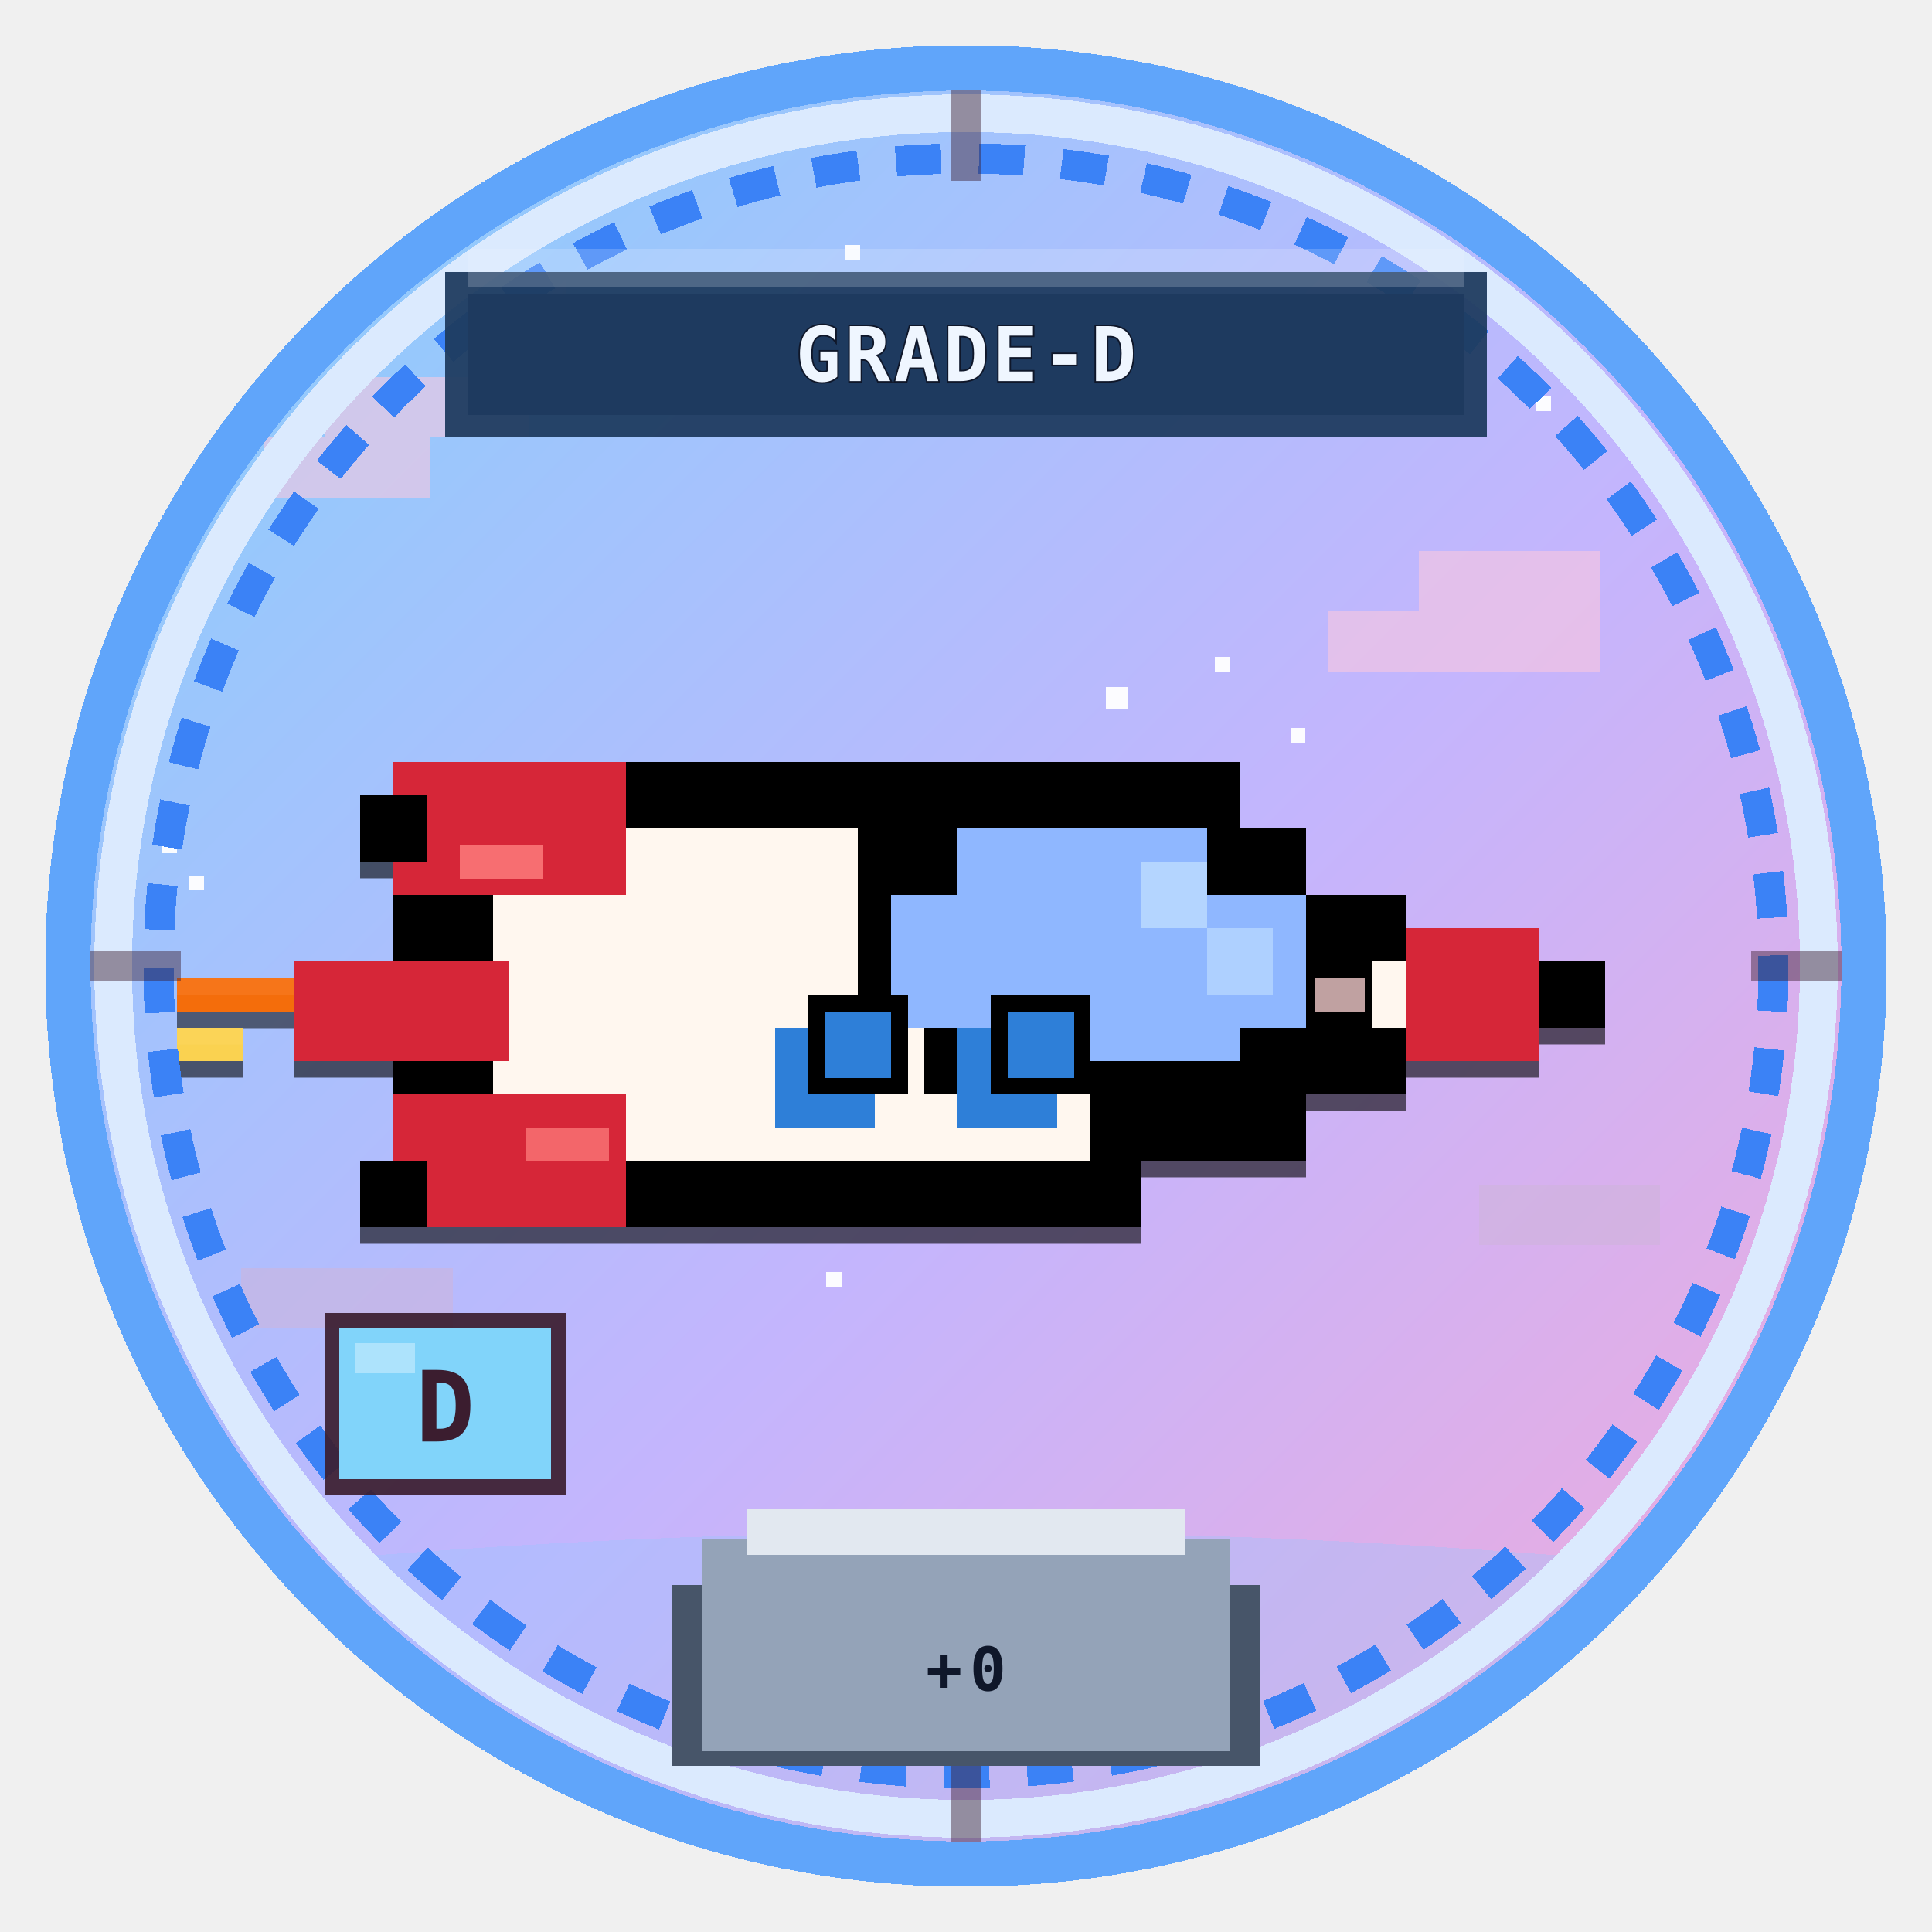
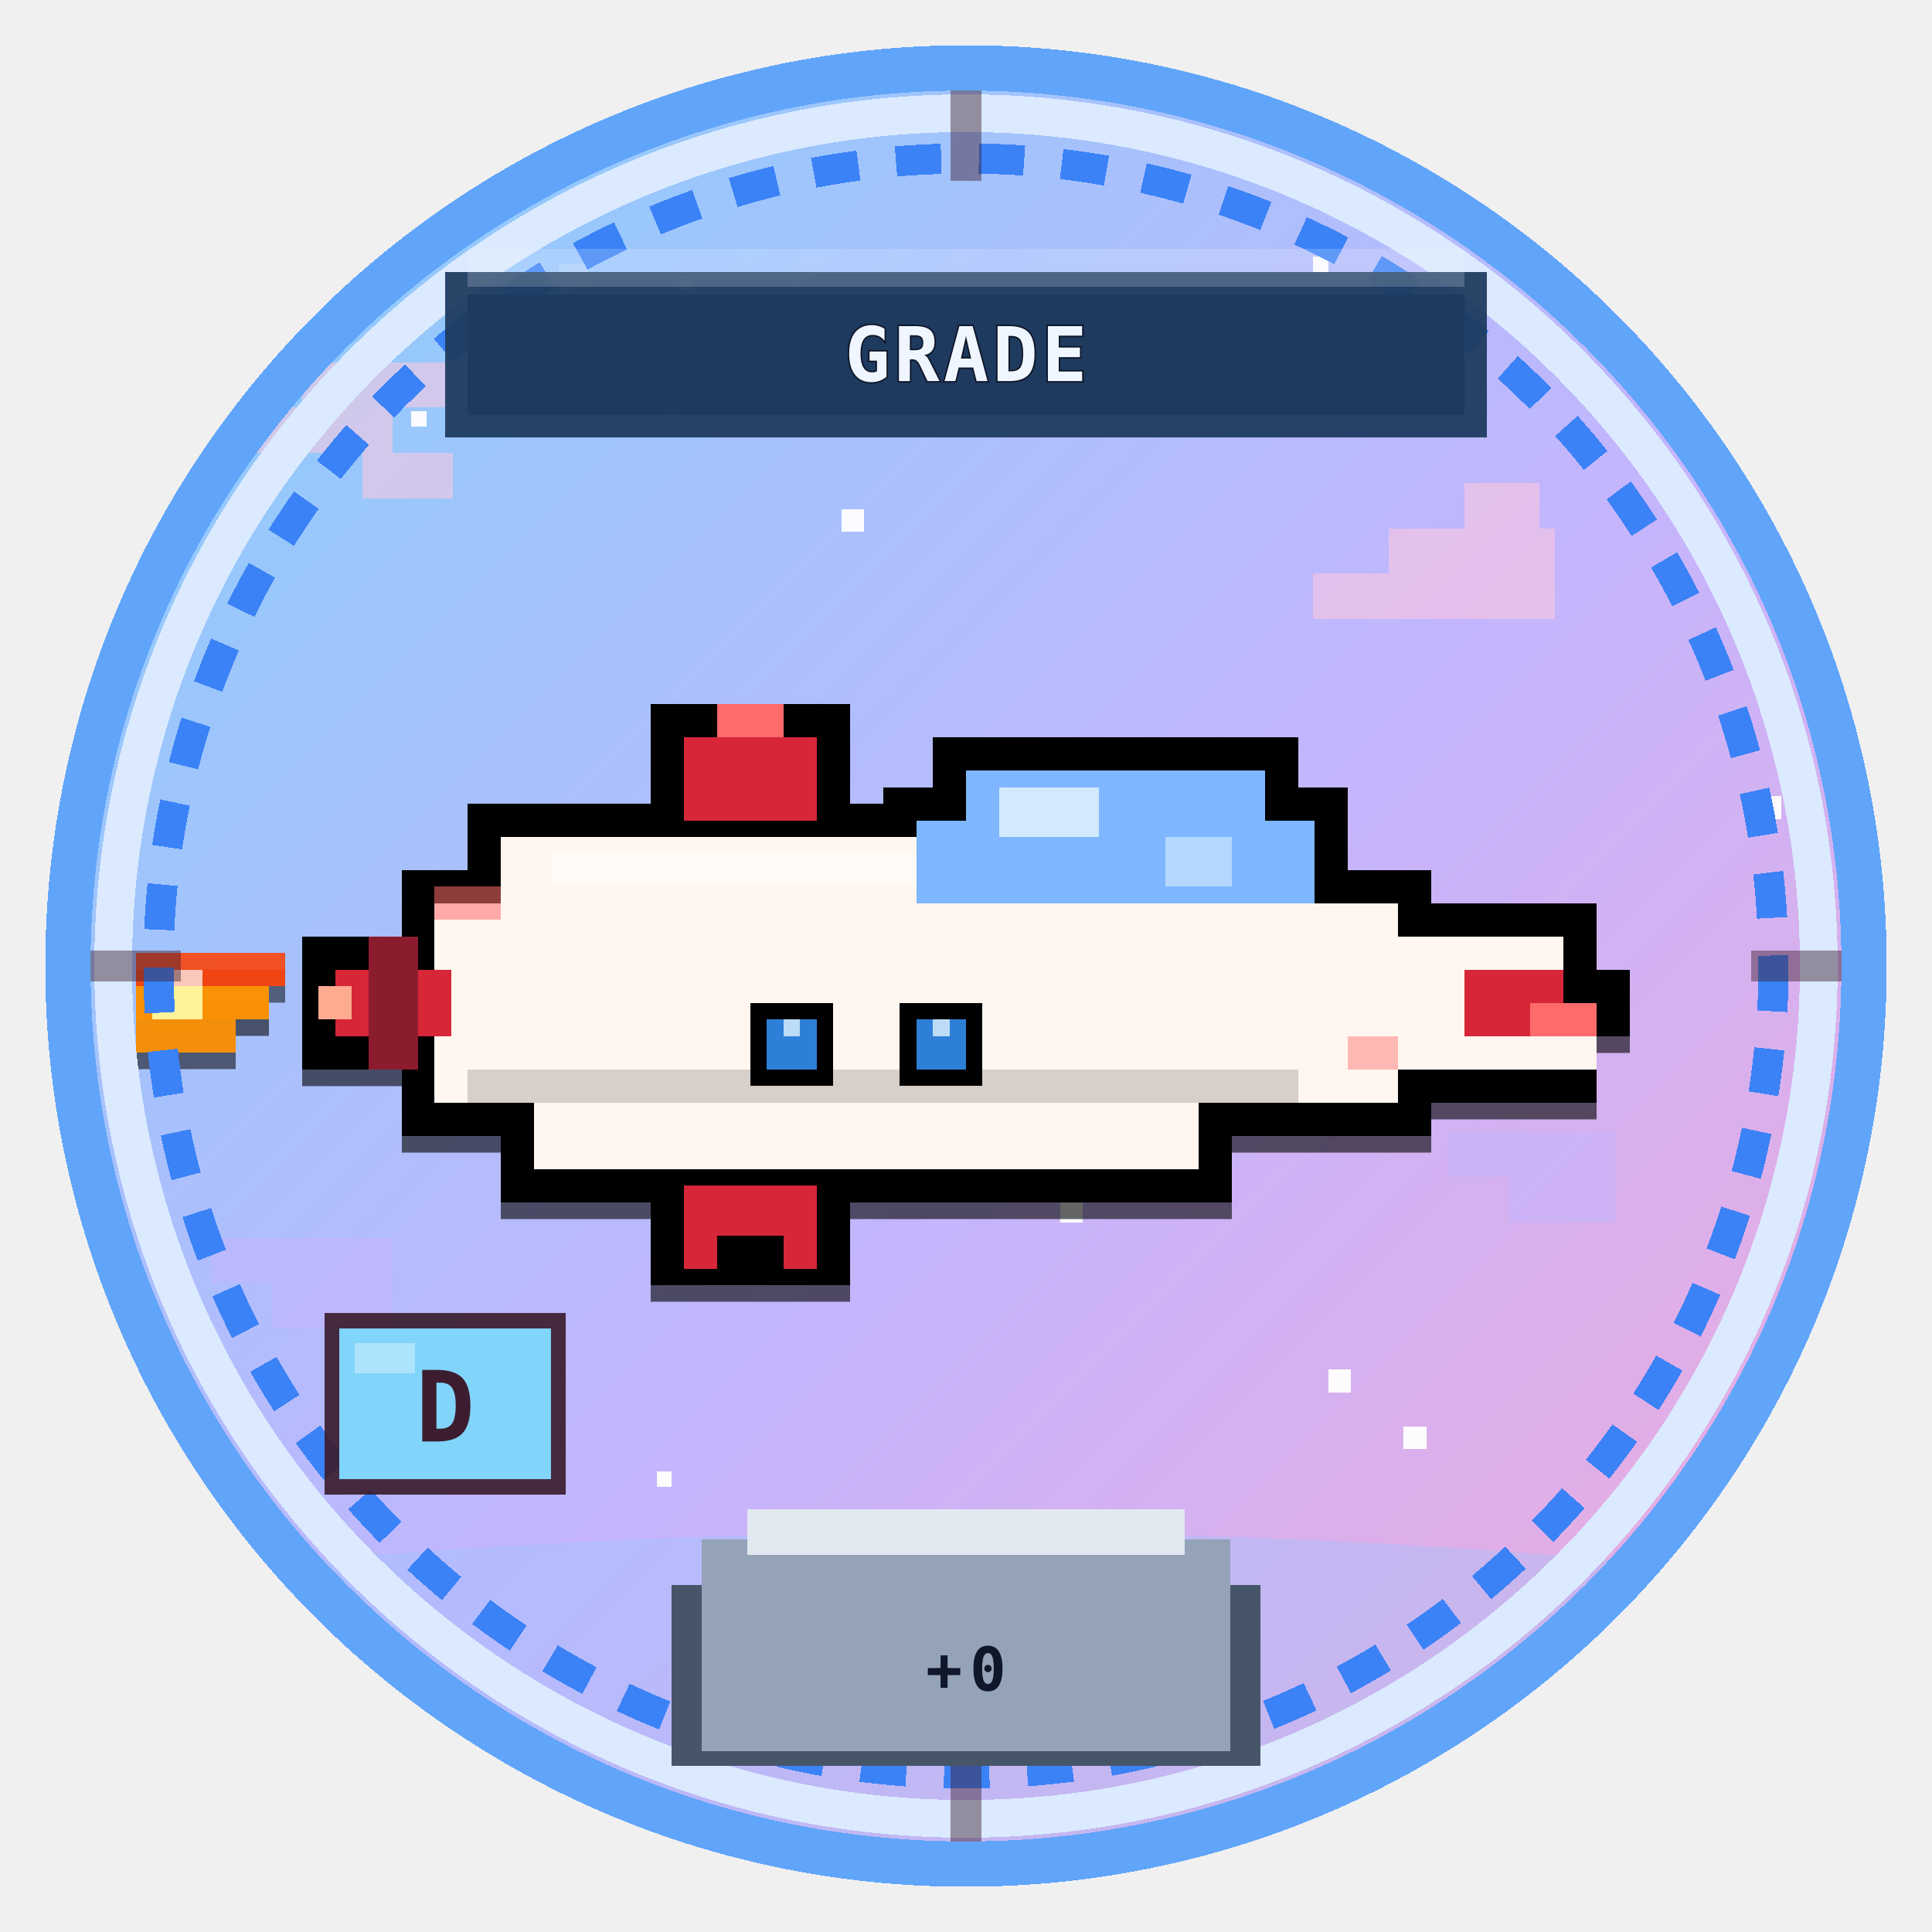
<svg xmlns="http://www.w3.org/2000/svg" viewBox="0 0 512 512" class="w-full h-full" shape-rendering="crispEdges">
  <defs>
-     <linearGradient id="bg_badge_202" x1="0%" y1="0%" x2="100%" y2="100%">
+     <linearGradient id="bg_badge_68" x1="0%" y1="0%" x2="100%" y2="100%">
      <stop offset="0%" stop-color="#7dd3fc" />
      <stop offset="55%" stop-color="#c4b5fd" />
      <stop offset="100%" stop-color="#f9a8d4" />
    </linearGradient>
-     <linearGradient id="hull_badge_202" x1="0%" y1="0%" x2="100%" y2="0%">
+     <linearGradient id="hull_badge_68" x1="0%" y1="0%" x2="100%" y2="0%">
      <stop offset="0%" stop-color="#e0e0e0" />
      <stop offset="50%" stop-color="#ffffff" />
      <stop offset="100%" stop-color="#d0d0d0" />
    </linearGradient>
-     <linearGradient id="frame_badge_202" x1="0%" y1="0%" x2="100%" y2="100%">
+     <linearGradient id="frame_badge_68" x1="0%" y1="0%" x2="100%" y2="100%">
      <stop offset="0%" stop-color="#e0f2fe" />
      <stop offset="50%" stop-color="#fce7f3" />
      <stop offset="100%" stop-color="#fef9c3" />
    </linearGradient>
-     <filter id="shadow_badge_202" x="-50%" y="-50%" width="200%" height="200%">
+     <filter id="shadow_badge_68" x="-50%" y="-50%" width="200%" height="200%">
      <feDropShadow dx="0" dy="4" stdDeviation="0" flood-color="#000" flood-opacity="0.6" />
    </filter>
-     <filter id="glow_badge_202">
+     <filter id="glow_badge_68">
      <feGaussianBlur stdDeviation="1" result="blur" />
      <feComposite in="SourceGraphic" in2="blur" operator="over" />
    </filter>
-     <filter id="text_glow_badge_202" x="-50%" y="-50%" width="200%" height="200%">
+     <filter id="text_glow_badge_68" x="-50%" y="-50%" width="200%" height="200%">
      <feGaussianBlur stdDeviation="2" result="blur" />
      <feMerge>
        <feMergeNode in="blur" />
        <feMergeNode in="SourceGraphic" />
      </feMerge>
    </filter>
-     <clipPath id="clip_badge_202">
+     <clipPath id="clip_badge_68">
      <circle cx="256" cy="256" r="240" />
    </clipPath>
  </defs>
-   <g clip-path="url(#clip_badge_202)">
-     <rect width="512" height="512" fill="url(#bg_badge_202)" />
+   <g clip-path="url(#clip_badge_68)">
+     <rect width="512" height="512" fill="url(#bg_badge_68)" />
    <g fill="#ffffff" fill-opacity="0.95" shape-rendering="crispEdges">
-       <rect x="171" y="94" width="4" height="4" />
-       <rect x="50" y="232" width="4" height="4" />
-       <rect x="43" y="222" width="4" height="4" />
-       <rect x="224" y="65" width="4" height="4" />
-       <rect x="219" y="337" width="4" height="4" />
-       <rect x="123" y="265" width="6" height="6" />
-       <rect x="293" y="182" width="6" height="6" />
-       <rect x="38" y="349" width="4" height="4" />
-       <rect x="85" y="82" width="4" height="4" />
-       <rect x="407" y="105" width="4" height="4" />
-       <rect x="322" y="174" width="4" height="4" />
-       <rect x="46" y="61" width="4" height="4" />
-       <rect x="342" y="193" width="4" height="4" />
-       <rect x="297" y="203" width="4" height="4" />
+       <rect x="372" y="378" width="6" height="6" />
+       <rect x="451" y="79" width="4" height="4" />
+       <rect x="223" y="135" width="6" height="6" />
+       <rect x="174" y="390" width="4" height="4" />
+       <rect x="281" y="318" width="6" height="6" />
+       <rect x="36" y="304" width="4" height="4" />
+       <rect x="180" y="73" width="4" height="4" />
+       <rect x="109" y="109" width="4" height="4" />
+       <rect x="219" y="232" width="4" height="4" />
+       <rect x="352" y="363" width="6" height="6" />
+       <rect x="298" y="265" width="4" height="4" />
+       <rect x="182" y="321" width="4" height="4" />
+       <rect x="466" y="211" width="6" height="6" />
+       <rect x="348" y="68" width="4" height="4" />
    </g>
    <g opacity="0.55" shape-rendering="crispEdges">
      <g fill="#ffc8dd">
-         <rect x="70" y="116" width="44" height="16" />
-         <rect x="86" y="100" width="54" height="16" />
-         <rect x="376" y="146" width="48" height="16" />
-         <rect x="352" y="162" width="72" height="16" />
+         <rect x="64" y="108" width="40" height="12" />
+         <rect x="80" y="96" width="48" height="12" />
+         <rect x="96" y="120" width="24" height="12" />
+         <rect x="368" y="140" width="44" height="12" />
+         <rect x="348" y="152" width="64" height="12" />
+         <rect x="388" y="128" width="20" height="12" />
      </g>
-       <g fill="#cdb4db">
-         <rect x="64" y="336" width="56" height="16" />
-         <rect x="392" y="314" width="48" height="16" />
+       <g fill="#c4b5fd">
+         <rect x="56" y="328" width="48" height="12" />
+         <rect x="72" y="340" width="32" height="12" />
+         <rect x="384" y="300" width="44" height="12" />
+         <rect x="400" y="312" width="28" height="12" />
      </g>
-       <g fill="url(#frame_badge_202)" opacity="0.45">
-         <rect x="142" y="74" width="8" height="8" />
-         <rect x="362" y="92" width="8" height="8" />
-         <rect x="118" y="270" width="8" height="8" />
+       <g fill="url(#frame_badge_68)" opacity="0.4">
+         <rect x="148" y="70" width="8" height="8" />
+         <rect x="356" y="88" width="8" height="8" />
+         <rect x="112" y="268" width="8" height="8" />
+         <rect x="300" y="240" width="8" height="8" />
      </g>
    </g>
    <path d="M-100 438 Q256 374 612 438 V512 H-100 Z" fill="#93c5fd" fill-opacity="0.32" />
  </g>
-   <g transform="translate(256, 268) scale(1.1)" filter="url(#shadow_badge_202)">
-     <g transform="translate(26, -4)" shape-rendering="crispEdges">
-       <rect x="-124" y="-56" width="132" height="16" fill="#050505" />
-       <rect x="-148" y="-40" width="204" height="16" fill="#050505" />
-       <rect x="-164" y="-24" width="244" height="48" fill="#050505" />
-       <rect x="-148" y="24" width="204" height="16" fill="#050505" />
-       <rect x="-116" y="40" width="132" height="16" fill="#050505" />
-       <rect x="80" y="-8" width="24" height="16" fill="#050505" />
-       <rect x="-188" y="-8" width="24" height="16" fill="#050505" />
-       <rect x="-116" y="-40" width="120" height="16" fill="#fff7ef" />
-       <rect x="-140" y="-24" width="188" height="48" fill="#fff7ef" />
-       <rect x="-116" y="24" width="120" height="16" fill="#fff7ef" />
-       <rect x="48" y="-8" width="32" height="16" fill="#fff7ef" />
-       <rect x="-164" y="-56" width="56" height="32" fill="#d62839" />
-       <rect x="-172" y="-48" width="16" height="16" fill="#050505" />
-       <rect x="-164" y="24" width="56" height="32" fill="#d62839" />
-       <rect x="-172" y="40" width="16" height="16" fill="#050505" />
-       <rect x="-188" y="-8" width="52" height="24" fill="#d62839" />
-       <rect x="80" y="-16" width="32" height="32" fill="#d62839" />
-       <rect x="112" y="-8" width="16" height="16" fill="#050505" />
-       <rect x="-36" y="-56" width="76" height="16" fill="#050505" />
-       <rect x="-52" y="-40" width="108" height="16" fill="#050505" />
-       <rect x="-52" y="-24" width="124" height="32" fill="#050505" />
-       <rect x="-36" y="8" width="92" height="16" fill="#050505" />
-       <rect x="-28" y="-40" width="60" height="16" fill="#8fb7ff" />
-       <rect x="-44" y="-24" width="100" height="32" fill="#8fb7ff" />
-       <rect x="-28" y="8" width="68" height="8" fill="#8fb7ff" />
-       <rect x="16" y="-32" width="16" height="16" fill="#b8d8ff" opacity="0.9" />
-       <rect x="32" y="-16" width="16" height="16" fill="#b8d8ff" opacity="0.75" />
-       <rect x="-72" y="8" width="24" height="24" fill="#2f7fd8" />
-       <rect x="-64" y="0" width="24" height="24" fill="#050505" />
-       <rect x="-60" y="4" width="16" height="16" fill="#2f7fd8" />
-       <rect x="-28" y="8" width="24" height="24" fill="#2f7fd8" />
-       <rect x="-20" y="0" width="24" height="24" fill="#050505" />
-       <rect x="-16" y="4" width="16" height="16" fill="#2f7fd8" />
-       <rect x="-148" y="-36" width="20" height="8" fill="#ff8080" opacity="0.8" />
-       <rect x="-132" y="32" width="20" height="8" fill="#ff8080" opacity="0.7" />
-       <rect x="58" y="-4" width="12" height="8" fill="#ffd6d6" opacity="0.75" />
-       <rect x="-216" y="-4" width="28" height="8" fill="#ff6d00" opacity="0.9" />
-       <rect x="-216" y="8" width="16" height="8" fill="#ffd54f" opacity="0.95" />
+   <g transform="translate(256, 268) scale(1.1)" filter="url(#shadow_badge_68)">
+     <g transform="translate(20, -2)" shape-rendering="crispEdges">
+       <rect x="-140" y="-48" width="200" height="16" fill="#050505" />
+       <rect x="-156" y="-32" width="248" height="64" fill="#050505" />
+       <rect x="-132" y="32" width="176" height="16" fill="#050505" />
+       <rect x="92" y="-24" width="40" height="48" fill="#050505" />
+       <rect x="124" y="-8" width="16" height="16" fill="#050505" />
+       <rect x="-180" y="-16" width="28" height="32" fill="#050505" />
+       <rect x="-96" y="-72" width="48" height="28" fill="#050505" />
+       <rect x="-96" y="40" width="48" height="28" fill="#050505" />
+       <rect x="-28" y="-64" width="88" height="20" fill="#050505" />
+       <rect x="-40" y="-52" width="112" height="28" fill="#050505" />
+       <rect x="-132" y="-40" width="184" height="16" fill="#fff7ef" />
+       <rect x="-148" y="-24" width="232" height="48" fill="#fff7ef" />
+       <rect x="-124" y="24" width="160" height="16" fill="#fff7ef" />
+       <rect x="84" y="-16" width="40" height="32" fill="#fff7ef" />
+       <rect x="116" y="0" width="16" height="16" fill="#fff7ef" />
+       <rect x="-140" y="16" width="200" height="8" fill="#1a1a22" opacity="0.18" />
+       <rect x="-120" y="-36" width="140" height="8" fill="#ffffff" opacity="0.35" />
+       <rect x="-88" y="-64" width="32" height="20" fill="#d62839" />
+       <rect x="-80" y="-72" width="16" height="8" fill="#ff6b6b" />
+       <rect x="-88" y="44" width="32" height="20" fill="#d62839" />
+       <rect x="-80" y="56" width="16" height="8" fill="#050505" />
+       <rect x="100" y="-8" width="24" height="16" fill="#d62839" />
+       <rect x="116" y="0" width="16" height="8" fill="#ff6b6b" />
+       <rect x="-172" y="-8" width="28" height="16" fill="#d62839" />
+       <rect x="-164" y="-16" width="12" height="32" fill="#8b1e2d" />
+       <rect x="-176" y="-4" width="8" height="8" fill="#ffab91" />
+       <rect x="-20" y="-56" width="72" height="16" fill="#7eb6ff" />
+       <rect x="-32" y="-44" width="96" height="20" fill="#7eb6ff" />
+       <rect x="-12" y="-52" width="24" height="12" fill="#e0f2fe" opacity="0.85" />
+       <rect x="28" y="-40" width="16" height="12" fill="#e0f2fe" opacity="0.55" />
+       <rect x="-72" y="0" width="20" height="20" fill="#050505" />
+       <rect x="-68" y="4" width="12" height="12" fill="#2f7fd8" />
+       <rect x="-64" y="4" width="4" height="4" fill="#e0f2fe" opacity="0.8" />
+       <rect x="-36" y="0" width="20" height="20" fill="#050505" />
+       <rect x="-32" y="4" width="12" height="12" fill="#2f7fd8" />
+       <rect x="-28" y="4" width="4" height="4" fill="#e0f2fe" opacity="0.8" />
+       <rect x="-148" y="-28" width="16" height="8" fill="#ff6b6b" opacity="0.55" />
+       <rect x="72" y="8" width="12" height="8" fill="#ff6b6b" opacity="0.45" />
+       <rect x="-220" y="-12" width="36" height="8" fill="#ff3d00" opacity="0.85" />
+       <rect x="-220" y="-4" width="32" height="8" fill="#ff9100" opacity="0.95" />
+       <rect x="-220" y="4" width="24" height="8" fill="#ff9100" opacity="0.9" />
+       <rect x="-216" y="-4" width="12" height="8" fill="#fff59d" opacity="0.98" />
+       <rect x="-212" y="-8" width="8" height="4" fill="#ffffff" opacity="0.7" />
    </g>
  </g>
  <g shape-rendering="crispEdges">
    <circle cx="256" cy="256" r="238" fill="none" stroke="#60a5fa" stroke-width="12" />
    <circle cx="256" cy="256" r="226" fill="none" stroke="#dbeafe" stroke-width="10" />
    <circle cx="256" cy="256" r="214" fill="none" stroke="#3b82f6" stroke-width="8" stroke-dasharray="12 10" />
    <path d="M256 24 V48 M488 256 H464 M256 488 V464 M24 256 H48" stroke="#3b1d2f" stroke-width="8" opacity="0.45" />
  </g>
-   <g shape-rendering="crispEdges" id="name_badge_202">
+   <g shape-rendering="crispEdges" id="name_badge_68">
    <rect x="118" y="72" width="276" height="44" fill="#1e3a5f" opacity="0.94" />
    <rect x="124" y="66" width="264" height="10" fill="#eff6ff" opacity="0.2" />
    <rect x="124" y="78" width="264" height="32" fill="#1e3a5f" />
-     <text x="256" y="101" font-family="Galmuri11, monospace" font-size="20" font-weight="bold" fill="#eff6ff" stroke="#0f172a" stroke-width="0.8" paint-order="stroke" text-anchor="middle" letter-spacing="1">GRADE-D</text>
+     <text x="256" y="101" font-family="Galmuri11, monospace" font-size="20" font-weight="bold" fill="#eff6ff" stroke="#0f172a" stroke-width="0.8" paint-order="stroke" text-anchor="middle" letter-spacing="1">GRADE</text>
  </g>
-   <g shape-rendering="crispEdges" id="grade_badge_202">
+   <g shape-rendering="crispEdges" id="grade_badge_68">
    <rect x="86" y="348" width="64" height="48" fill="#3b1d2f" opacity="0.92" />
    <rect x="90" y="352" width="56" height="40" fill="#81d4fa" />
    <rect x="94" y="356" width="16" height="8" fill="#ffffff" opacity="0.35" />
    <text x="118" y="382" font-family="Galmuri11, monospace" font-size="26" font-weight="bold" fill="#3b1d2f" text-anchor="middle">D</text>
  </g>
-   <g shape-rendering="crispEdges" id="enhance_badge_202">
+   <g shape-rendering="crispEdges" id="enhance_badge_68">
    <rect x="178" y="420" width="156" height="48" fill="#475569" />
    <rect x="186" y="408" width="140" height="56" fill="#94a3b8" />
    <rect x="198" y="400" width="116" height="12" fill="#e2e8f0" />
    <text x="256" y="448" font-family="Galmuri11, monospace" font-size="16" font-weight="bold" fill="#0f172a" text-anchor="middle" letter-spacing="2">+0</text>
  </g>
</svg>
